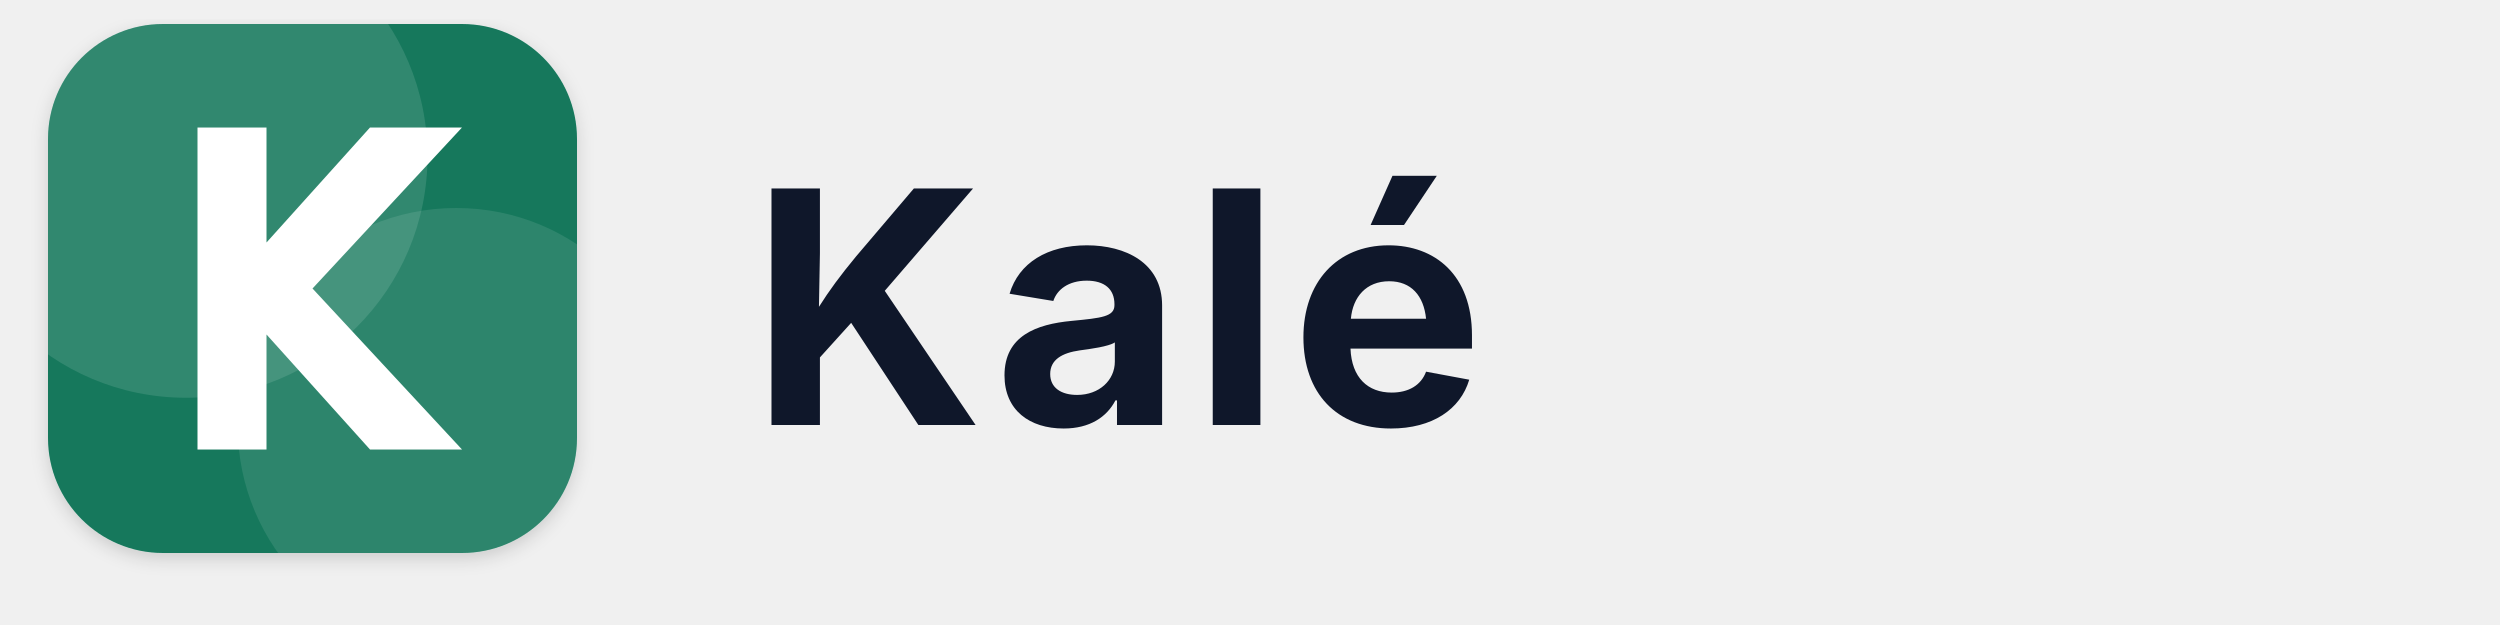
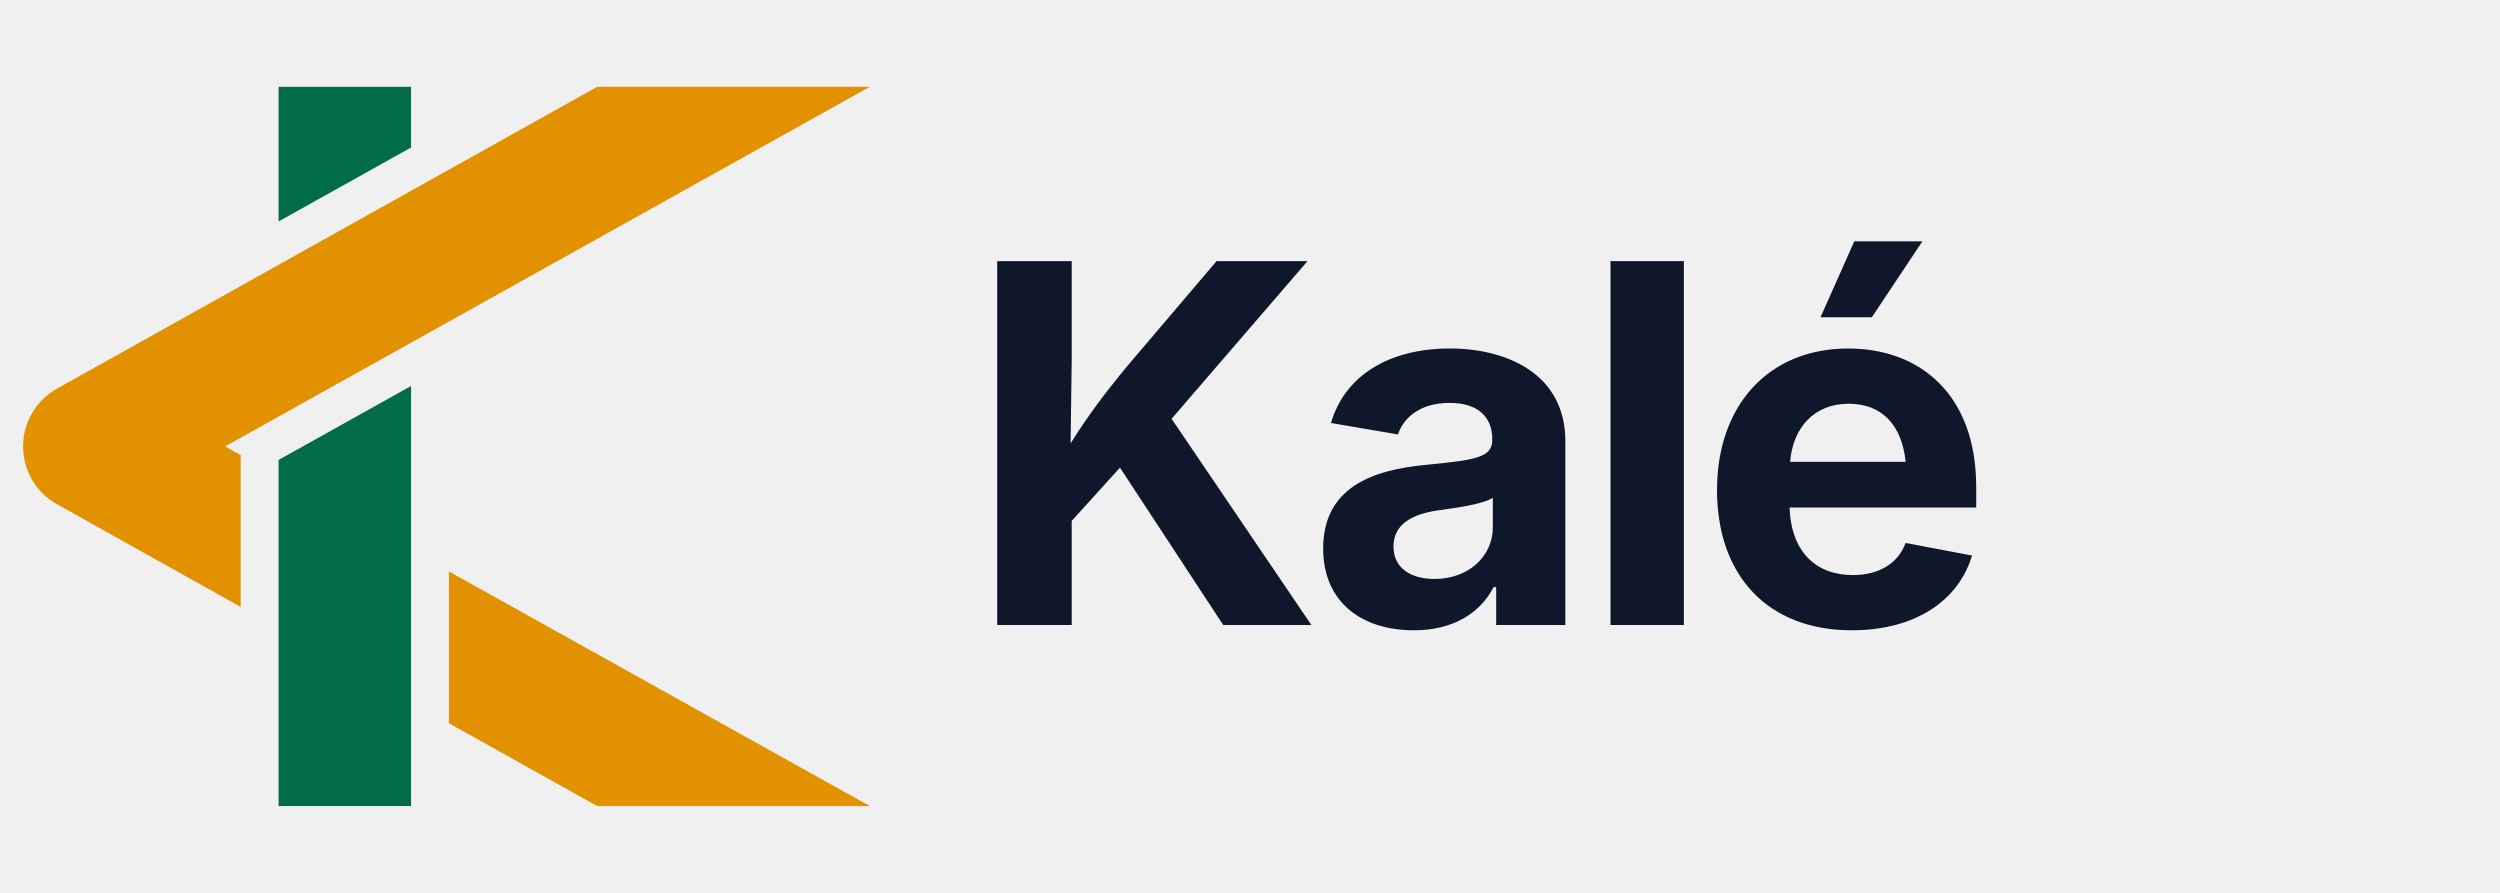
- <svg xmlns="http://www.w3.org/2000/svg" viewBox="0 0 200 50" width="200" height="50">
-   <defs>
-     <clipPath id="squircleClip">
-       <rect width="92" height="92" x="4" y="2" rx="20" ry="20" />
-     </clipPath>
-     <filter id="shadow" x="-4%" y="-2%" width="108%" height="112%">
-       <feDropShadow dx="0" dy="1" stdDeviation="1.5" flood-color="#000000" flood-opacity="0.15" />
-     </filter>
-   </defs>
-   <g transform="translate(2,1) scale(0.46)">
-     <rect width="92" height="92" x="4" y="2" rx="20" ry="20" fill="#15785B" filter="url(#shadow)" />
-     <g clip-path="url(#squircleClip)">
-       <circle cx="28" cy="25" r="42" fill="#FFFFFF" opacity="0.12" />
-       <circle cx="75" cy="72" r="38" fill="#FFFFFF" opacity="0.10" />
-     </g>
-     <path d="M 30 20 L 42 20 L 42 40 L 60 20 L 76 20 L 50 48 L 76 76 L 60 76 L 42 56 L 42 76 L 30 76 Z" fill="#FFFFFF" />
+ <svg xmlns="http://www.w3.org/2000/svg" viewBox="0 0 140 50" width="140" height="50">
+   <g transform="translate(-1.36 -1.5) scale(0.53)">
+     <path d="M32 12H46V18.41L32 26.23Z M32 51.43L46 43.61V88H32Z" fill="#006C49" />
+     <path d="M65.67 12H94.47L26.35 50L28 50.92V66.96L8.59 56.11A7 7 0 0 1 8.59 43.89Z M50 63.21L94.47 88H65.67L50 79.25Z" fill="#E29100" />
  </g>
-   <text x="60" y="34" font-family="'Space Grotesk', 'Inter', system-ui, -apple-system, sans-serif" font-weight="700" font-size="26" letter-spacing="0.8" fill="#0F172A">Kalé</text>
+   <text x="54" y="35" font-family="'Space Grotesk', 'Inter', system-ui, -apple-system, sans-serif" font-weight="700" font-size="28" letter-spacing="-0.98" fill="#0F172A">Kalé</text>
</svg>
